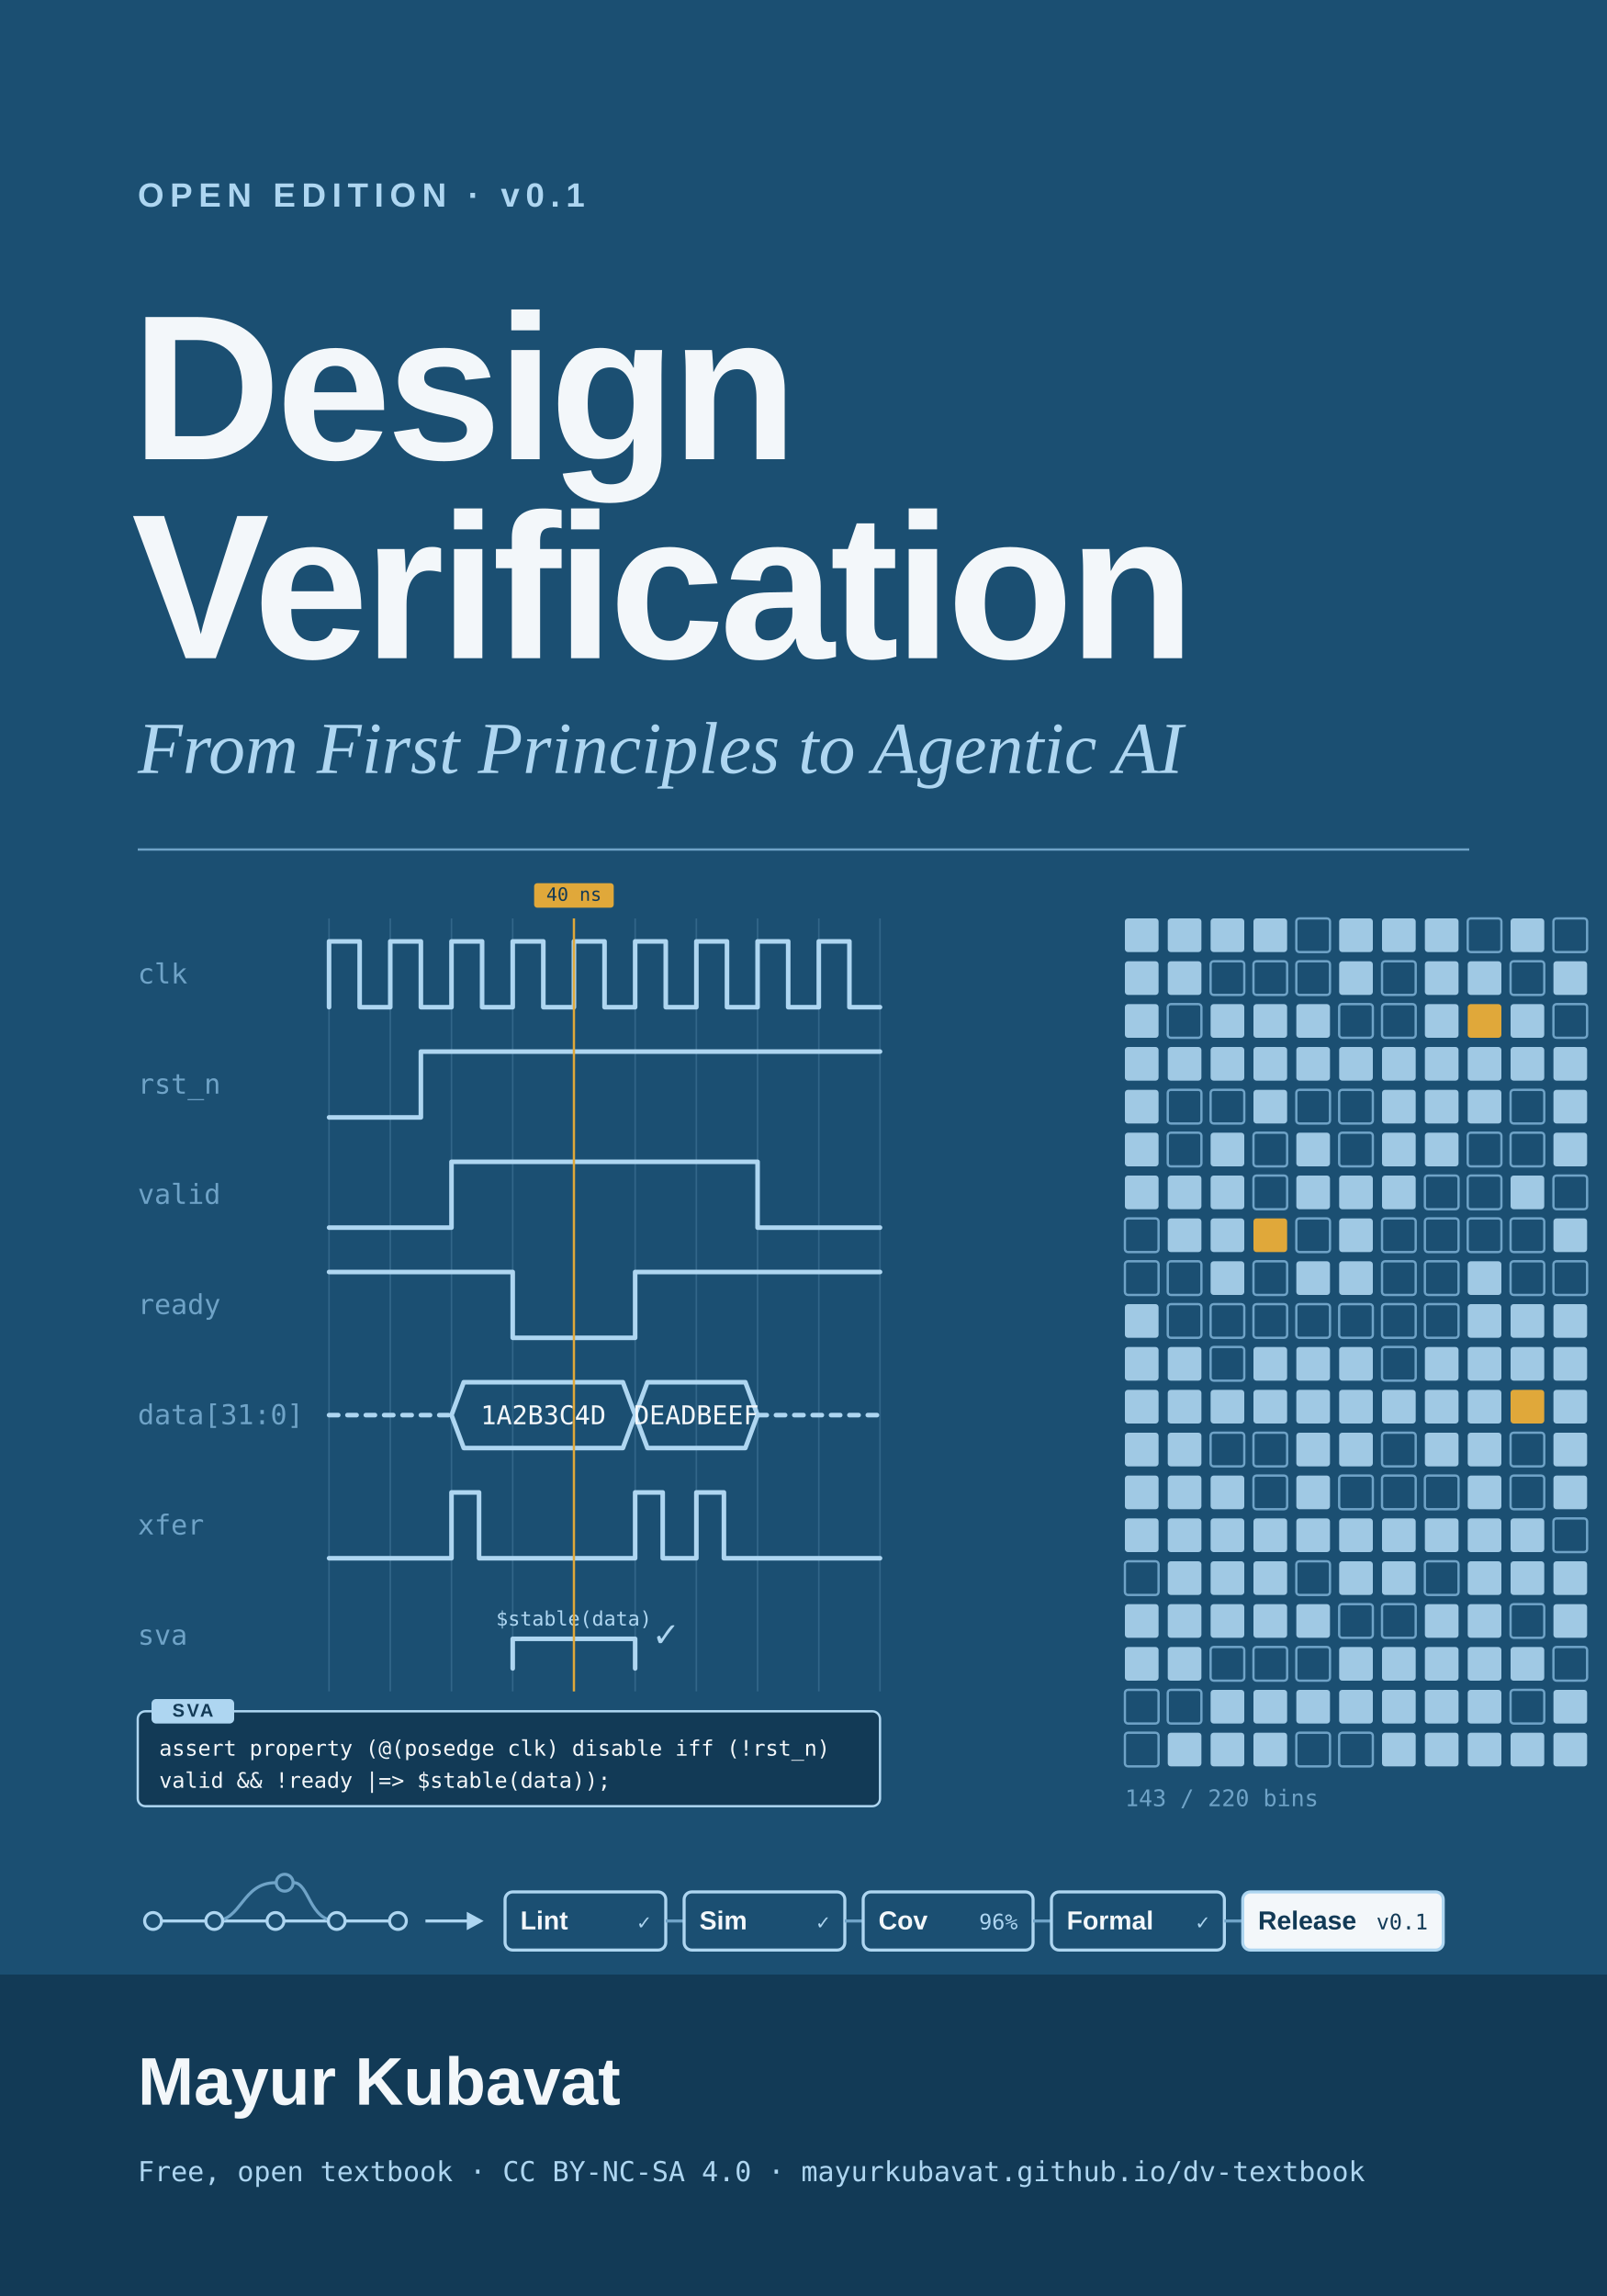
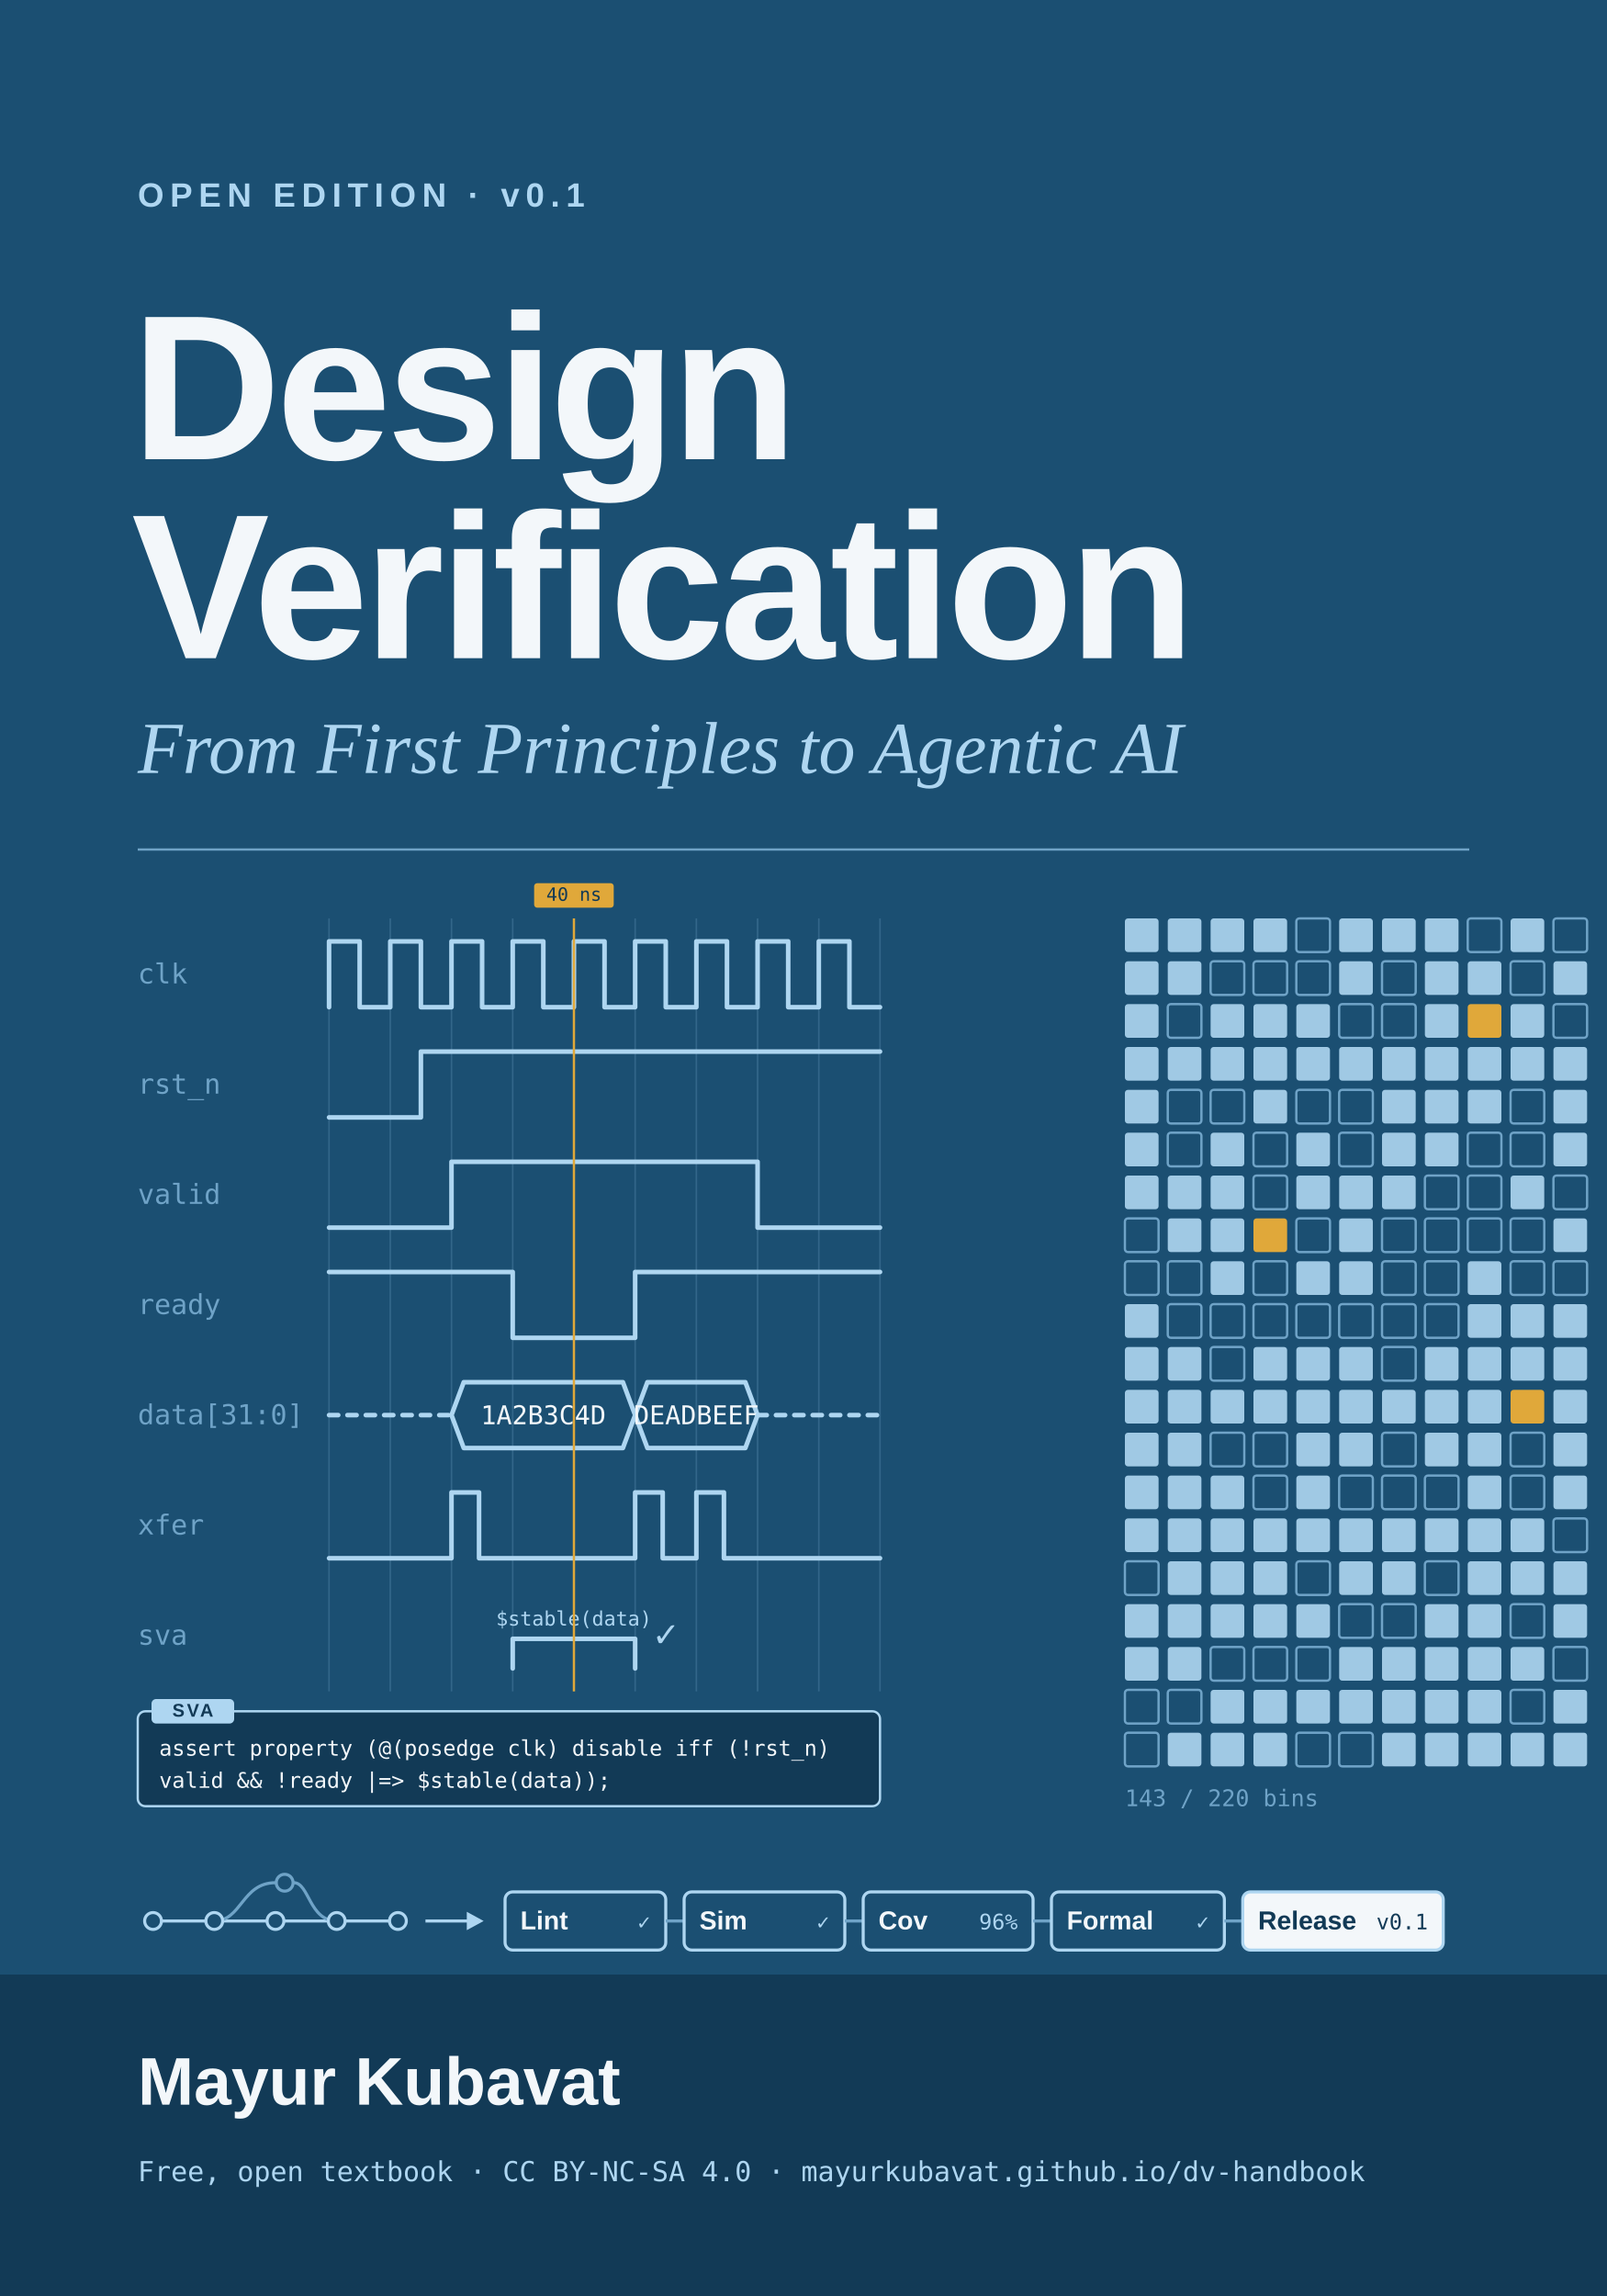
<svg xmlns="http://www.w3.org/2000/svg" viewBox="0 0 2100 3000" width="7in" height="10in" role="img" aria-label="Front cover: Design Verification, From First Principles to Agentic AI, by Mayur Kubavat">
  <rect width="2100" height="3000" fill="#1B4F72" />
  <rect y="2580" width="2100" height="420" fill="#123A56" />
  <text x="180" y="270" font-family="'Source Sans 3', 'Helvetica Neue', Arial, sans-serif" font-size="44" font-weight="600" letter-spacing="8" fill="#AED6F1">OPEN EDITION  ·  v0.1</text>
  <text x="172" y="600" font-family="'Source Sans 3', 'Helvetica Neue', Arial, sans-serif" font-size="270" font-weight="800" letter-spacing="-6" fill="#F3F7FA">Design</text>
  <text x="172" y="860" font-family="'Source Sans 3', 'Helvetica Neue', Arial, sans-serif" font-size="270" font-weight="800" letter-spacing="-6" fill="#F3F7FA">Verification</text>
  <text x="180" y="1010" font-family="'Source Serif 4', Georgia, 'Times New Roman', serif" font-size="96" font-style="italic" fill="#AED6F1">From First Principles to Agentic AI</text>
  <line x1="180" y1="1110" x2="1920" y2="1110" stroke="#6FA3C7" stroke-width="3" />
  <line x1="430" y1="1200" x2="430" y2="2210" stroke="#6FA3C7" stroke-width="2" stroke-opacity="0.28" />
  <line x1="510" y1="1200" x2="510" y2="2210" stroke="#6FA3C7" stroke-width="2" stroke-opacity="0.28" />
  <line x1="590" y1="1200" x2="590" y2="2210" stroke="#6FA3C7" stroke-width="2" stroke-opacity="0.28" />
  <line x1="670" y1="1200" x2="670" y2="2210" stroke="#6FA3C7" stroke-width="2" stroke-opacity="0.28" />
  <line x1="750" y1="1200" x2="750" y2="2210" stroke="#6FA3C7" stroke-width="2" stroke-opacity="0.28" />
  <line x1="830" y1="1200" x2="830" y2="2210" stroke="#6FA3C7" stroke-width="2" stroke-opacity="0.28" />
  <line x1="910" y1="1200" x2="910" y2="2210" stroke="#6FA3C7" stroke-width="2" stroke-opacity="0.28" />
  <line x1="990" y1="1200" x2="990" y2="2210" stroke="#6FA3C7" stroke-width="2" stroke-opacity="0.28" />
  <line x1="1070" y1="1200" x2="1070" y2="2210" stroke="#6FA3C7" stroke-width="2" stroke-opacity="0.28" />
  <line x1="1150" y1="1200" x2="1150" y2="2210" stroke="#6FA3C7" stroke-width="2" stroke-opacity="0.28" />
  <text x="180" y="1285.0" font-family="'JetBrains Mono', Menlo, Consolas, monospace" font-size="36" fill="#6FA3C7">clk</text>
  <text x="180" y="1429.0" font-family="'JetBrains Mono', Menlo, Consolas, monospace" font-size="36" fill="#6FA3C7">rst_n</text>
  <text x="180" y="1573.0" font-family="'JetBrains Mono', Menlo, Consolas, monospace" font-size="36" fill="#6FA3C7">valid</text>
  <text x="180" y="1717.0" font-family="'JetBrains Mono', Menlo, Consolas, monospace" font-size="36" fill="#6FA3C7">ready</text>
  <text x="180" y="1861.0" font-family="'JetBrains Mono', Menlo, Consolas, monospace" font-size="36" fill="#6FA3C7">data[31:0]</text>
  <text x="180" y="2005.0" font-family="'JetBrains Mono', Menlo, Consolas, monospace" font-size="36" fill="#6FA3C7">xfer</text>
  <text x="180" y="2149.0" font-family="'JetBrains Mono', Menlo, Consolas, monospace" font-size="36" fill="#6FA3C7">sva</text>
  <path d="M430,1316 V1230 H470.0 V1316 H510 V1230 H550.0 V1316 H590 V1230 H630.0 V1316 H670 V1230 H710.0 V1316 H750 V1230 H790.0 V1316 H830 V1230 H870.0 V1316 H910 V1230 H950.0 V1316 H990 V1230 H1030.0 V1316 H1070 V1230 H1110.0 V1316 H1150" stroke="#AED6F1" stroke-width="6" fill="none" stroke-linejoin="round" stroke-linecap="round" />
  <path d="M430,1460 H550.0 V1374 H1150" stroke="#AED6F1" stroke-width="6" fill="none" stroke-linejoin="round" stroke-linecap="round" />
  <path d="M430,1604 H590 V1518 H990 V1604 H1150" stroke="#AED6F1" stroke-width="6" fill="none" stroke-linejoin="round" stroke-linecap="round" />
  <path d="M430,1662 H670 V1748 H830 V1662 H1150" stroke="#AED6F1" stroke-width="6" fill="none" stroke-linejoin="round" stroke-linecap="round" />
  <path d="M430,1849.0 H590" stroke="#AED6F1" stroke-width="6" fill="none" stroke-linejoin="round" stroke-linecap="round" stroke-dasharray="12 12" />
  <path d="M590,1849.0 L606,1806 H814 L830,1849.0 L814,1892 H606 Z" stroke="#AED6F1" stroke-width="6" fill="none" stroke-linejoin="round" stroke-linecap="round" />
  <text x="710.0" y="1861.0" font-family="'JetBrains Mono', Menlo, Consolas, monospace" font-size="34" text-anchor="middle" fill="#F3F7FA">1A2B3C4D</text>
  <path d="M830,1849.0 L846,1806 H974 L990,1849.0 L974,1892 H846 Z" stroke="#AED6F1" stroke-width="6" fill="none" stroke-linejoin="round" stroke-linecap="round" />
  <text x="910.0" y="1861.0" font-family="'JetBrains Mono', Menlo, Consolas, monospace" font-size="34" text-anchor="middle" fill="#F3F7FA">DEADBEEF</text>
  <path d="M990,1849.0 H1150" stroke="#AED6F1" stroke-width="6" fill="none" stroke-linejoin="round" stroke-linecap="round" stroke-dasharray="12 12" />
  <path d="M430,2036 H590 V1950 H626.0 V2036 H830 V1950 H866.0 V2036 H910 V1950 H946.0 V2036 H1150" stroke="#AED6F1" stroke-width="6" fill="none" stroke-linejoin="round" stroke-linecap="round" />
  <path d="M670,2180 V2141.3 H830 V2180" stroke="#AED6F1" stroke-width="6" fill="none" stroke-linejoin="round" stroke-linecap="round" />
  <text x="750.0" y="2124" font-family="'JetBrains Mono', Menlo, Consolas, monospace" font-size="26" text-anchor="middle" fill="#AED6F1">$stable(data)</text>
  <text x="852" y="2151.3" font-family="'Source Sans 3', 'Helvetica Neue', Arial, sans-serif" font-size="44" font-weight="700" fill="#AED6F1">✓</text>
  <line x1="750" y1="1200" x2="750" y2="2210" stroke="#E0A83A" stroke-width="3" />
  <rect x="698" y="1154" width="104" height="32" rx="4" fill="#E0A83A" />
  <text x="750" y="1177" font-family="'JetBrains Mono', Menlo, Consolas, monospace" font-size="24" text-anchor="middle" fill="#123A56">40 ns</text>
  <rect x="180" y="2236" width="970" height="124" rx="10" fill="#123A56" stroke="#AED6F1" stroke-width="3" />
  <rect x="198" y="2220" width="108" height="32" rx="6" fill="#AED6F1" />
  <text x="252" y="2243" font-family="'Source Sans 3', 'Helvetica Neue', Arial, sans-serif" font-size="24" font-weight="700" letter-spacing="3" text-anchor="middle" fill="#123A56">SVA</text>
  <text x="208" y="2294" font-family="'JetBrains Mono', Menlo, Consolas, monospace" font-size="28" fill="#F3F7FA">assert property (@(posedge clk) disable iff (!rst_n)</text>
  <text x="208" y="2336" font-family="'JetBrains Mono', Menlo, Consolas, monospace" font-size="28" fill="#F3F7FA">  valid &amp;&amp; !ready |=&gt; $stable(data));</text>
  <rect x="1470" y="1200" width="44" height="44" rx="4" fill="#AED6F1" fill-opacity="0.9" />
  <rect x="1526" y="1200" width="44" height="44" rx="4" fill="#AED6F1" fill-opacity="0.9" />
  <rect x="1582" y="1200" width="44" height="44" rx="4" fill="#AED6F1" fill-opacity="0.9" />
  <rect x="1638" y="1200" width="44" height="44" rx="4" fill="#AED6F1" fill-opacity="0.9" />
  <rect x="1694" y="1200" width="44" height="44" rx="4" fill="none" stroke="#6FA3C7" stroke-width="3" />
  <rect x="1750" y="1200" width="44" height="44" rx="4" fill="#AED6F1" fill-opacity="0.9" />
  <rect x="1806" y="1200" width="44" height="44" rx="4" fill="#AED6F1" fill-opacity="0.9" />
  <rect x="1862" y="1200" width="44" height="44" rx="4" fill="#AED6F1" fill-opacity="0.9" />
  <rect x="1918" y="1200" width="44" height="44" rx="4" fill="none" stroke="#6FA3C7" stroke-width="3" />
  <rect x="1974" y="1200" width="44" height="44" rx="4" fill="#AED6F1" fill-opacity="0.9" />
  <rect x="2030" y="1200" width="44" height="44" rx="4" fill="none" stroke="#6FA3C7" stroke-width="3" />
  <rect x="1470" y="1256" width="44" height="44" rx="4" fill="#AED6F1" fill-opacity="0.9" />
  <rect x="1526" y="1256" width="44" height="44" rx="4" fill="#AED6F1" fill-opacity="0.9" />
  <rect x="1582" y="1256" width="44" height="44" rx="4" fill="none" stroke="#6FA3C7" stroke-width="3" />
  <rect x="1638" y="1256" width="44" height="44" rx="4" fill="none" stroke="#6FA3C7" stroke-width="3" />
  <rect x="1694" y="1256" width="44" height="44" rx="4" fill="none" stroke="#6FA3C7" stroke-width="3" />
  <rect x="1750" y="1256" width="44" height="44" rx="4" fill="#AED6F1" fill-opacity="0.9" />
  <rect x="1806" y="1256" width="44" height="44" rx="4" fill="none" stroke="#6FA3C7" stroke-width="3" />
  <rect x="1862" y="1256" width="44" height="44" rx="4" fill="#AED6F1" fill-opacity="0.9" />
  <rect x="1918" y="1256" width="44" height="44" rx="4" fill="#AED6F1" fill-opacity="0.9" />
  <rect x="1974" y="1256" width="44" height="44" rx="4" fill="none" stroke="#6FA3C7" stroke-width="3" />
  <rect x="2030" y="1256" width="44" height="44" rx="4" fill="#AED6F1" fill-opacity="0.9" />
  <rect x="1470" y="1312" width="44" height="44" rx="4" fill="#AED6F1" fill-opacity="0.9" />
  <rect x="1526" y="1312" width="44" height="44" rx="4" fill="none" stroke="#6FA3C7" stroke-width="3" />
  <rect x="1582" y="1312" width="44" height="44" rx="4" fill="#AED6F1" fill-opacity="0.9" />
  <rect x="1638" y="1312" width="44" height="44" rx="4" fill="#AED6F1" fill-opacity="0.9" />
  <rect x="1694" y="1312" width="44" height="44" rx="4" fill="#AED6F1" fill-opacity="0.9" />
  <rect x="1750" y="1312" width="44" height="44" rx="4" fill="none" stroke="#6FA3C7" stroke-width="3" />
  <rect x="1806" y="1312" width="44" height="44" rx="4" fill="none" stroke="#6FA3C7" stroke-width="3" />
  <rect x="1862" y="1312" width="44" height="44" rx="4" fill="#AED6F1" fill-opacity="0.9" />
  <rect x="1918" y="1312" width="44" height="44" rx="4" fill="#E0A83A" />
  <rect x="1974" y="1312" width="44" height="44" rx="4" fill="#AED6F1" fill-opacity="0.9" />
  <rect x="2030" y="1312" width="44" height="44" rx="4" fill="none" stroke="#6FA3C7" stroke-width="3" />
  <rect x="1470" y="1368" width="44" height="44" rx="4" fill="#AED6F1" fill-opacity="0.9" />
  <rect x="1526" y="1368" width="44" height="44" rx="4" fill="#AED6F1" fill-opacity="0.9" />
  <rect x="1582" y="1368" width="44" height="44" rx="4" fill="#AED6F1" fill-opacity="0.9" />
  <rect x="1638" y="1368" width="44" height="44" rx="4" fill="#AED6F1" fill-opacity="0.9" />
  <rect x="1694" y="1368" width="44" height="44" rx="4" fill="#AED6F1" fill-opacity="0.9" />
  <rect x="1750" y="1368" width="44" height="44" rx="4" fill="#AED6F1" fill-opacity="0.9" />
  <rect x="1806" y="1368" width="44" height="44" rx="4" fill="#AED6F1" fill-opacity="0.9" />
  <rect x="1862" y="1368" width="44" height="44" rx="4" fill="#AED6F1" fill-opacity="0.9" />
  <rect x="1918" y="1368" width="44" height="44" rx="4" fill="#AED6F1" fill-opacity="0.9" />
  <rect x="1974" y="1368" width="44" height="44" rx="4" fill="#AED6F1" fill-opacity="0.9" />
  <rect x="2030" y="1368" width="44" height="44" rx="4" fill="#AED6F1" fill-opacity="0.9" />
  <rect x="1470" y="1424" width="44" height="44" rx="4" fill="#AED6F1" fill-opacity="0.9" />
  <rect x="1526" y="1424" width="44" height="44" rx="4" fill="none" stroke="#6FA3C7" stroke-width="3" />
  <rect x="1582" y="1424" width="44" height="44" rx="4" fill="none" stroke="#6FA3C7" stroke-width="3" />
  <rect x="1638" y="1424" width="44" height="44" rx="4" fill="#AED6F1" fill-opacity="0.9" />
  <rect x="1694" y="1424" width="44" height="44" rx="4" fill="none" stroke="#6FA3C7" stroke-width="3" />
  <rect x="1750" y="1424" width="44" height="44" rx="4" fill="none" stroke="#6FA3C7" stroke-width="3" />
  <rect x="1806" y="1424" width="44" height="44" rx="4" fill="#AED6F1" fill-opacity="0.9" />
  <rect x="1862" y="1424" width="44" height="44" rx="4" fill="#AED6F1" fill-opacity="0.9" />
  <rect x="1918" y="1424" width="44" height="44" rx="4" fill="#AED6F1" fill-opacity="0.9" />
  <rect x="1974" y="1424" width="44" height="44" rx="4" fill="none" stroke="#6FA3C7" stroke-width="3" />
  <rect x="2030" y="1424" width="44" height="44" rx="4" fill="#AED6F1" fill-opacity="0.9" />
  <rect x="1470" y="1480" width="44" height="44" rx="4" fill="#AED6F1" fill-opacity="0.9" />
  <rect x="1526" y="1480" width="44" height="44" rx="4" fill="none" stroke="#6FA3C7" stroke-width="3" />
  <rect x="1582" y="1480" width="44" height="44" rx="4" fill="#AED6F1" fill-opacity="0.9" />
  <rect x="1638" y="1480" width="44" height="44" rx="4" fill="none" stroke="#6FA3C7" stroke-width="3" />
  <rect x="1694" y="1480" width="44" height="44" rx="4" fill="#AED6F1" fill-opacity="0.9" />
  <rect x="1750" y="1480" width="44" height="44" rx="4" fill="none" stroke="#6FA3C7" stroke-width="3" />
  <rect x="1806" y="1480" width="44" height="44" rx="4" fill="#AED6F1" fill-opacity="0.9" />
  <rect x="1862" y="1480" width="44" height="44" rx="4" fill="#AED6F1" fill-opacity="0.9" />
  <rect x="1918" y="1480" width="44" height="44" rx="4" fill="none" stroke="#6FA3C7" stroke-width="3" />
  <rect x="1974" y="1480" width="44" height="44" rx="4" fill="none" stroke="#6FA3C7" stroke-width="3" />
  <rect x="2030" y="1480" width="44" height="44" rx="4" fill="#AED6F1" fill-opacity="0.9" />
  <rect x="1470" y="1536" width="44" height="44" rx="4" fill="#AED6F1" fill-opacity="0.9" />
  <rect x="1526" y="1536" width="44" height="44" rx="4" fill="#AED6F1" fill-opacity="0.9" />
  <rect x="1582" y="1536" width="44" height="44" rx="4" fill="#AED6F1" fill-opacity="0.9" />
  <rect x="1638" y="1536" width="44" height="44" rx="4" fill="none" stroke="#6FA3C7" stroke-width="3" />
  <rect x="1694" y="1536" width="44" height="44" rx="4" fill="#AED6F1" fill-opacity="0.9" />
  <rect x="1750" y="1536" width="44" height="44" rx="4" fill="#AED6F1" fill-opacity="0.9" />
  <rect x="1806" y="1536" width="44" height="44" rx="4" fill="#AED6F1" fill-opacity="0.9" />
  <rect x="1862" y="1536" width="44" height="44" rx="4" fill="none" stroke="#6FA3C7" stroke-width="3" />
  <rect x="1918" y="1536" width="44" height="44" rx="4" fill="none" stroke="#6FA3C7" stroke-width="3" />
  <rect x="1974" y="1536" width="44" height="44" rx="4" fill="#AED6F1" fill-opacity="0.9" />
  <rect x="2030" y="1536" width="44" height="44" rx="4" fill="none" stroke="#6FA3C7" stroke-width="3" />
  <rect x="1470" y="1592" width="44" height="44" rx="4" fill="none" stroke="#6FA3C7" stroke-width="3" />
  <rect x="1526" y="1592" width="44" height="44" rx="4" fill="#AED6F1" fill-opacity="0.9" />
  <rect x="1582" y="1592" width="44" height="44" rx="4" fill="#AED6F1" fill-opacity="0.9" />
  <rect x="1638" y="1592" width="44" height="44" rx="4" fill="#E0A83A" />
  <rect x="1694" y="1592" width="44" height="44" rx="4" fill="none" stroke="#6FA3C7" stroke-width="3" />
  <rect x="1750" y="1592" width="44" height="44" rx="4" fill="#AED6F1" fill-opacity="0.9" />
  <rect x="1806" y="1592" width="44" height="44" rx="4" fill="none" stroke="#6FA3C7" stroke-width="3" />
  <rect x="1862" y="1592" width="44" height="44" rx="4" fill="none" stroke="#6FA3C7" stroke-width="3" />
  <rect x="1918" y="1592" width="44" height="44" rx="4" fill="none" stroke="#6FA3C7" stroke-width="3" />
  <rect x="1974" y="1592" width="44" height="44" rx="4" fill="none" stroke="#6FA3C7" stroke-width="3" />
  <rect x="2030" y="1592" width="44" height="44" rx="4" fill="#AED6F1" fill-opacity="0.9" />
  <rect x="1470" y="1648" width="44" height="44" rx="4" fill="none" stroke="#6FA3C7" stroke-width="3" />
  <rect x="1526" y="1648" width="44" height="44" rx="4" fill="none" stroke="#6FA3C7" stroke-width="3" />
  <rect x="1582" y="1648" width="44" height="44" rx="4" fill="#AED6F1" fill-opacity="0.9" />
  <rect x="1638" y="1648" width="44" height="44" rx="4" fill="none" stroke="#6FA3C7" stroke-width="3" />
  <rect x="1694" y="1648" width="44" height="44" rx="4" fill="#AED6F1" fill-opacity="0.9" />
  <rect x="1750" y="1648" width="44" height="44" rx="4" fill="#AED6F1" fill-opacity="0.9" />
  <rect x="1806" y="1648" width="44" height="44" rx="4" fill="none" stroke="#6FA3C7" stroke-width="3" />
  <rect x="1862" y="1648" width="44" height="44" rx="4" fill="none" stroke="#6FA3C7" stroke-width="3" />
  <rect x="1918" y="1648" width="44" height="44" rx="4" fill="#AED6F1" fill-opacity="0.9" />
  <rect x="1974" y="1648" width="44" height="44" rx="4" fill="none" stroke="#6FA3C7" stroke-width="3" />
  <rect x="2030" y="1648" width="44" height="44" rx="4" fill="none" stroke="#6FA3C7" stroke-width="3" />
  <rect x="1470" y="1704" width="44" height="44" rx="4" fill="#AED6F1" fill-opacity="0.9" />
  <rect x="1526" y="1704" width="44" height="44" rx="4" fill="none" stroke="#6FA3C7" stroke-width="3" />
  <rect x="1582" y="1704" width="44" height="44" rx="4" fill="none" stroke="#6FA3C7" stroke-width="3" />
  <rect x="1638" y="1704" width="44" height="44" rx="4" fill="none" stroke="#6FA3C7" stroke-width="3" />
  <rect x="1694" y="1704" width="44" height="44" rx="4" fill="none" stroke="#6FA3C7" stroke-width="3" />
  <rect x="1750" y="1704" width="44" height="44" rx="4" fill="none" stroke="#6FA3C7" stroke-width="3" />
  <rect x="1806" y="1704" width="44" height="44" rx="4" fill="none" stroke="#6FA3C7" stroke-width="3" />
  <rect x="1862" y="1704" width="44" height="44" rx="4" fill="none" stroke="#6FA3C7" stroke-width="3" />
  <rect x="1918" y="1704" width="44" height="44" rx="4" fill="#AED6F1" fill-opacity="0.9" />
  <rect x="1974" y="1704" width="44" height="44" rx="4" fill="#AED6F1" fill-opacity="0.9" />
  <rect x="2030" y="1704" width="44" height="44" rx="4" fill="#AED6F1" fill-opacity="0.9" />
  <rect x="1470" y="1760" width="44" height="44" rx="4" fill="#AED6F1" fill-opacity="0.9" />
  <rect x="1526" y="1760" width="44" height="44" rx="4" fill="#AED6F1" fill-opacity="0.9" />
  <rect x="1582" y="1760" width="44" height="44" rx="4" fill="none" stroke="#6FA3C7" stroke-width="3" />
  <rect x="1638" y="1760" width="44" height="44" rx="4" fill="#AED6F1" fill-opacity="0.9" />
  <rect x="1694" y="1760" width="44" height="44" rx="4" fill="#AED6F1" fill-opacity="0.9" />
  <rect x="1750" y="1760" width="44" height="44" rx="4" fill="#AED6F1" fill-opacity="0.9" />
  <rect x="1806" y="1760" width="44" height="44" rx="4" fill="none" stroke="#6FA3C7" stroke-width="3" />
  <rect x="1862" y="1760" width="44" height="44" rx="4" fill="#AED6F1" fill-opacity="0.9" />
  <rect x="1918" y="1760" width="44" height="44" rx="4" fill="#AED6F1" fill-opacity="0.9" />
  <rect x="1974" y="1760" width="44" height="44" rx="4" fill="#AED6F1" fill-opacity="0.9" />
  <rect x="2030" y="1760" width="44" height="44" rx="4" fill="#AED6F1" fill-opacity="0.9" />
  <rect x="1470" y="1816" width="44" height="44" rx="4" fill="#AED6F1" fill-opacity="0.9" />
  <rect x="1526" y="1816" width="44" height="44" rx="4" fill="#AED6F1" fill-opacity="0.9" />
  <rect x="1582" y="1816" width="44" height="44" rx="4" fill="#AED6F1" fill-opacity="0.9" />
  <rect x="1638" y="1816" width="44" height="44" rx="4" fill="#AED6F1" fill-opacity="0.9" />
  <rect x="1694" y="1816" width="44" height="44" rx="4" fill="#AED6F1" fill-opacity="0.9" />
  <rect x="1750" y="1816" width="44" height="44" rx="4" fill="#AED6F1" fill-opacity="0.9" />
  <rect x="1806" y="1816" width="44" height="44" rx="4" fill="#AED6F1" fill-opacity="0.9" />
  <rect x="1862" y="1816" width="44" height="44" rx="4" fill="#AED6F1" fill-opacity="0.9" />
  <rect x="1918" y="1816" width="44" height="44" rx="4" fill="#AED6F1" fill-opacity="0.9" />
  <rect x="1974" y="1816" width="44" height="44" rx="4" fill="#E0A83A" />
  <rect x="2030" y="1816" width="44" height="44" rx="4" fill="#AED6F1" fill-opacity="0.9" />
  <rect x="1470" y="1872" width="44" height="44" rx="4" fill="#AED6F1" fill-opacity="0.9" />
  <rect x="1526" y="1872" width="44" height="44" rx="4" fill="#AED6F1" fill-opacity="0.9" />
  <rect x="1582" y="1872" width="44" height="44" rx="4" fill="none" stroke="#6FA3C7" stroke-width="3" />
  <rect x="1638" y="1872" width="44" height="44" rx="4" fill="none" stroke="#6FA3C7" stroke-width="3" />
  <rect x="1694" y="1872" width="44" height="44" rx="4" fill="#AED6F1" fill-opacity="0.9" />
  <rect x="1750" y="1872" width="44" height="44" rx="4" fill="#AED6F1" fill-opacity="0.9" />
  <rect x="1806" y="1872" width="44" height="44" rx="4" fill="none" stroke="#6FA3C7" stroke-width="3" />
  <rect x="1862" y="1872" width="44" height="44" rx="4" fill="#AED6F1" fill-opacity="0.9" />
  <rect x="1918" y="1872" width="44" height="44" rx="4" fill="#AED6F1" fill-opacity="0.9" />
  <rect x="1974" y="1872" width="44" height="44" rx="4" fill="none" stroke="#6FA3C7" stroke-width="3" />
  <rect x="2030" y="1872" width="44" height="44" rx="4" fill="#AED6F1" fill-opacity="0.9" />
  <rect x="1470" y="1928" width="44" height="44" rx="4" fill="#AED6F1" fill-opacity="0.9" />
  <rect x="1526" y="1928" width="44" height="44" rx="4" fill="#AED6F1" fill-opacity="0.9" />
  <rect x="1582" y="1928" width="44" height="44" rx="4" fill="#AED6F1" fill-opacity="0.9" />
  <rect x="1638" y="1928" width="44" height="44" rx="4" fill="none" stroke="#6FA3C7" stroke-width="3" />
  <rect x="1694" y="1928" width="44" height="44" rx="4" fill="#AED6F1" fill-opacity="0.9" />
  <rect x="1750" y="1928" width="44" height="44" rx="4" fill="none" stroke="#6FA3C7" stroke-width="3" />
  <rect x="1806" y="1928" width="44" height="44" rx="4" fill="none" stroke="#6FA3C7" stroke-width="3" />
  <rect x="1862" y="1928" width="44" height="44" rx="4" fill="none" stroke="#6FA3C7" stroke-width="3" />
  <rect x="1918" y="1928" width="44" height="44" rx="4" fill="#AED6F1" fill-opacity="0.9" />
  <rect x="1974" y="1928" width="44" height="44" rx="4" fill="none" stroke="#6FA3C7" stroke-width="3" />
  <rect x="2030" y="1928" width="44" height="44" rx="4" fill="#AED6F1" fill-opacity="0.9" />
  <rect x="1470" y="1984" width="44" height="44" rx="4" fill="#AED6F1" fill-opacity="0.9" />
  <rect x="1526" y="1984" width="44" height="44" rx="4" fill="#AED6F1" fill-opacity="0.9" />
  <rect x="1582" y="1984" width="44" height="44" rx="4" fill="#AED6F1" fill-opacity="0.9" />
  <rect x="1638" y="1984" width="44" height="44" rx="4" fill="#AED6F1" fill-opacity="0.9" />
  <rect x="1694" y="1984" width="44" height="44" rx="4" fill="#AED6F1" fill-opacity="0.9" />
  <rect x="1750" y="1984" width="44" height="44" rx="4" fill="#AED6F1" fill-opacity="0.9" />
  <rect x="1806" y="1984" width="44" height="44" rx="4" fill="#AED6F1" fill-opacity="0.9" />
  <rect x="1862" y="1984" width="44" height="44" rx="4" fill="#AED6F1" fill-opacity="0.9" />
  <rect x="1918" y="1984" width="44" height="44" rx="4" fill="#AED6F1" fill-opacity="0.9" />
  <rect x="1974" y="1984" width="44" height="44" rx="4" fill="#AED6F1" fill-opacity="0.9" />
  <rect x="2030" y="1984" width="44" height="44" rx="4" fill="none" stroke="#6FA3C7" stroke-width="3" />
  <rect x="1470" y="2040" width="44" height="44" rx="4" fill="none" stroke="#6FA3C7" stroke-width="3" />
  <rect x="1526" y="2040" width="44" height="44" rx="4" fill="#AED6F1" fill-opacity="0.9" />
  <rect x="1582" y="2040" width="44" height="44" rx="4" fill="#AED6F1" fill-opacity="0.9" />
  <rect x="1638" y="2040" width="44" height="44" rx="4" fill="#AED6F1" fill-opacity="0.9" />
  <rect x="1694" y="2040" width="44" height="44" rx="4" fill="none" stroke="#6FA3C7" stroke-width="3" />
  <rect x="1750" y="2040" width="44" height="44" rx="4" fill="#AED6F1" fill-opacity="0.9" />
  <rect x="1806" y="2040" width="44" height="44" rx="4" fill="#AED6F1" fill-opacity="0.9" />
  <rect x="1862" y="2040" width="44" height="44" rx="4" fill="none" stroke="#6FA3C7" stroke-width="3" />
  <rect x="1918" y="2040" width="44" height="44" rx="4" fill="#AED6F1" fill-opacity="0.9" />
  <rect x="1974" y="2040" width="44" height="44" rx="4" fill="#AED6F1" fill-opacity="0.9" />
  <rect x="2030" y="2040" width="44" height="44" rx="4" fill="#AED6F1" fill-opacity="0.9" />
  <rect x="1470" y="2096" width="44" height="44" rx="4" fill="#AED6F1" fill-opacity="0.9" />
  <rect x="1526" y="2096" width="44" height="44" rx="4" fill="#AED6F1" fill-opacity="0.9" />
  <rect x="1582" y="2096" width="44" height="44" rx="4" fill="#AED6F1" fill-opacity="0.9" />
  <rect x="1638" y="2096" width="44" height="44" rx="4" fill="#AED6F1" fill-opacity="0.9" />
  <rect x="1694" y="2096" width="44" height="44" rx="4" fill="#AED6F1" fill-opacity="0.9" />
  <rect x="1750" y="2096" width="44" height="44" rx="4" fill="none" stroke="#6FA3C7" stroke-width="3" />
  <rect x="1806" y="2096" width="44" height="44" rx="4" fill="none" stroke="#6FA3C7" stroke-width="3" />
  <rect x="1862" y="2096" width="44" height="44" rx="4" fill="#AED6F1" fill-opacity="0.9" />
  <rect x="1918" y="2096" width="44" height="44" rx="4" fill="#AED6F1" fill-opacity="0.9" />
  <rect x="1974" y="2096" width="44" height="44" rx="4" fill="none" stroke="#6FA3C7" stroke-width="3" />
  <rect x="2030" y="2096" width="44" height="44" rx="4" fill="#AED6F1" fill-opacity="0.9" />
  <rect x="1470" y="2152" width="44" height="44" rx="4" fill="#AED6F1" fill-opacity="0.9" />
  <rect x="1526" y="2152" width="44" height="44" rx="4" fill="#AED6F1" fill-opacity="0.9" />
  <rect x="1582" y="2152" width="44" height="44" rx="4" fill="none" stroke="#6FA3C7" stroke-width="3" />
  <rect x="1638" y="2152" width="44" height="44" rx="4" fill="none" stroke="#6FA3C7" stroke-width="3" />
  <rect x="1694" y="2152" width="44" height="44" rx="4" fill="none" stroke="#6FA3C7" stroke-width="3" />
  <rect x="1750" y="2152" width="44" height="44" rx="4" fill="#AED6F1" fill-opacity="0.9" />
  <rect x="1806" y="2152" width="44" height="44" rx="4" fill="#AED6F1" fill-opacity="0.9" />
  <rect x="1862" y="2152" width="44" height="44" rx="4" fill="#AED6F1" fill-opacity="0.9" />
  <rect x="1918" y="2152" width="44" height="44" rx="4" fill="#AED6F1" fill-opacity="0.9" />
  <rect x="1974" y="2152" width="44" height="44" rx="4" fill="#AED6F1" fill-opacity="0.9" />
  <rect x="2030" y="2152" width="44" height="44" rx="4" fill="none" stroke="#6FA3C7" stroke-width="3" />
  <rect x="1470" y="2208" width="44" height="44" rx="4" fill="none" stroke="#6FA3C7" stroke-width="3" />
  <rect x="1526" y="2208" width="44" height="44" rx="4" fill="none" stroke="#6FA3C7" stroke-width="3" />
  <rect x="1582" y="2208" width="44" height="44" rx="4" fill="#AED6F1" fill-opacity="0.9" />
  <rect x="1638" y="2208" width="44" height="44" rx="4" fill="#AED6F1" fill-opacity="0.9" />
  <rect x="1694" y="2208" width="44" height="44" rx="4" fill="#AED6F1" fill-opacity="0.9" />
  <rect x="1750" y="2208" width="44" height="44" rx="4" fill="#AED6F1" fill-opacity="0.9" />
  <rect x="1806" y="2208" width="44" height="44" rx="4" fill="#AED6F1" fill-opacity="0.9" />
  <rect x="1862" y="2208" width="44" height="44" rx="4" fill="#AED6F1" fill-opacity="0.9" />
  <rect x="1918" y="2208" width="44" height="44" rx="4" fill="#AED6F1" fill-opacity="0.9" />
  <rect x="1974" y="2208" width="44" height="44" rx="4" fill="none" stroke="#6FA3C7" stroke-width="3" />
  <rect x="2030" y="2208" width="44" height="44" rx="4" fill="#AED6F1" fill-opacity="0.9" />
  <rect x="1470" y="2264" width="44" height="44" rx="4" fill="none" stroke="#6FA3C7" stroke-width="3" />
  <rect x="1526" y="2264" width="44" height="44" rx="4" fill="#AED6F1" fill-opacity="0.9" />
  <rect x="1582" y="2264" width="44" height="44" rx="4" fill="#AED6F1" fill-opacity="0.9" />
  <rect x="1638" y="2264" width="44" height="44" rx="4" fill="#AED6F1" fill-opacity="0.9" />
  <rect x="1694" y="2264" width="44" height="44" rx="4" fill="none" stroke="#6FA3C7" stroke-width="3" />
  <rect x="1750" y="2264" width="44" height="44" rx="4" fill="none" stroke="#6FA3C7" stroke-width="3" />
  <rect x="1806" y="2264" width="44" height="44" rx="4" fill="#AED6F1" fill-opacity="0.9" />
  <rect x="1862" y="2264" width="44" height="44" rx="4" fill="#AED6F1" fill-opacity="0.9" />
  <rect x="1918" y="2264" width="44" height="44" rx="4" fill="#AED6F1" fill-opacity="0.9" />
  <rect x="1974" y="2264" width="44" height="44" rx="4" fill="#AED6F1" fill-opacity="0.9" />
  <rect x="2030" y="2264" width="44" height="44" rx="4" fill="#AED6F1" fill-opacity="0.9" />
  <text x="1470" y="2360" font-family="'JetBrains Mono', Menlo, Consolas, monospace" font-size="30" fill="#6FA3C7">143 / 220 bins</text>
  <path d="M200,2510 H520" stroke="#AED6F1" stroke-width="4" fill="none" />
  <path d="M280,2510 C316,2510 316,2460 360,2460 H384 C404,2460 404,2510 440,2510" stroke="#6FA3C7" stroke-width="4" fill="none" />
  <circle cx="200" cy="2510" r="11" fill="#1B4F72" stroke="#AED6F1" stroke-width="4" />
  <circle cx="280" cy="2510" r="11" fill="#1B4F72" stroke="#AED6F1" stroke-width="4" />
  <circle cx="360" cy="2510" r="11" fill="#1B4F72" stroke="#AED6F1" stroke-width="4" />
  <circle cx="440" cy="2510" r="11" fill="#1B4F72" stroke="#AED6F1" stroke-width="4" />
  <circle cx="520" cy="2510" r="11" fill="#1B4F72" stroke="#AED6F1" stroke-width="4" />
  <circle cx="372" cy="2460" r="11" fill="#1B4F72" stroke="#6FA3C7" stroke-width="4" />
  <path d="M556,2510 H620" stroke="#AED6F1" stroke-width="4" />
  <path d="M610,2498 L632,2510 L610,2522 Z" fill="#AED6F1" />
  <rect x="660" y="2472.0" width="210" height="76" rx="10" fill="none" stroke="#AED6F1" stroke-width="4" />
  <text x="680" y="2521" font-family="'Source Sans 3', 'Helvetica Neue', Arial, sans-serif" font-size="34" font-weight="600" fill="#F3F7FA">Lint</text>
  <text x="850" y="2521" font-family="'JetBrains Mono', Menlo, Consolas, monospace" font-size="28" text-anchor="end" fill="#AED6F1">✓</text>
  <path d="M870,2510 H894" stroke="#6FA3C7" stroke-width="4" />
  <rect x="894" y="2472.0" width="210" height="76" rx="10" fill="none" stroke="#AED6F1" stroke-width="4" />
  <text x="914" y="2521" font-family="'Source Sans 3', 'Helvetica Neue', Arial, sans-serif" font-size="34" font-weight="600" fill="#F3F7FA">Sim</text>
  <text x="1084" y="2521" font-family="'JetBrains Mono', Menlo, Consolas, monospace" font-size="28" text-anchor="end" fill="#AED6F1">✓</text>
  <path d="M1104,2510 H1128" stroke="#6FA3C7" stroke-width="4" />
  <rect x="1128" y="2472.0" width="222" height="76" rx="10" fill="none" stroke="#AED6F1" stroke-width="4" />
  <text x="1148" y="2521" font-family="'Source Sans 3', 'Helvetica Neue', Arial, sans-serif" font-size="34" font-weight="600" fill="#F3F7FA">Cov</text>
  <text x="1330" y="2521" font-family="'JetBrains Mono', Menlo, Consolas, monospace" font-size="28" text-anchor="end" fill="#AED6F1">96%</text>
  <path d="M1350,2510 H1374" stroke="#6FA3C7" stroke-width="4" />
  <rect x="1374" y="2472.0" width="226" height="76" rx="10" fill="none" stroke="#AED6F1" stroke-width="4" />
  <text x="1394" y="2521" font-family="'Source Sans 3', 'Helvetica Neue', Arial, sans-serif" font-size="34" font-weight="600" fill="#F3F7FA">Formal</text>
  <text x="1580" y="2521" font-family="'JetBrains Mono', Menlo, Consolas, monospace" font-size="28" text-anchor="end" fill="#AED6F1">✓</text>
  <path d="M1600,2510 H1624" stroke="#6FA3C7" stroke-width="4" />
  <rect x="1624" y="2472.0" width="262" height="76" rx="10" fill="#F3F7FA" stroke="#AED6F1" stroke-width="4" />
  <text x="1644" y="2521" font-family="'Source Sans 3', 'Helvetica Neue', Arial, sans-serif" font-size="34" font-weight="600" fill="#123A56">Release</text>
  <text x="1866" y="2521" font-family="'JetBrains Mono', Menlo, Consolas, monospace" font-size="28" text-anchor="end" fill="#123A56">v0.1</text>
  <text x="180" y="2750" font-family="'Source Sans 3', 'Helvetica Neue', Arial, sans-serif" font-size="88" font-weight="600" fill="#F3F7FA">Mayur Kubavat</text>
-   <text x="180" y="2850" font-family="'JetBrains Mono', Menlo, Consolas, monospace" font-size="36" fill="#AED6F1">Free, open textbook  ·  CC BY-NC-SA 4.0  ·  mayurkubavat.github.io/dv-textbook</text>
+   <text x="180" y="2850" font-family="'JetBrains Mono', Menlo, Consolas, monospace" font-size="36" fill="#AED6F1">Free, open textbook  ·  CC BY-NC-SA 4.0  ·  mayurkubavat.github.io/dv-handbook</text>
</svg>
